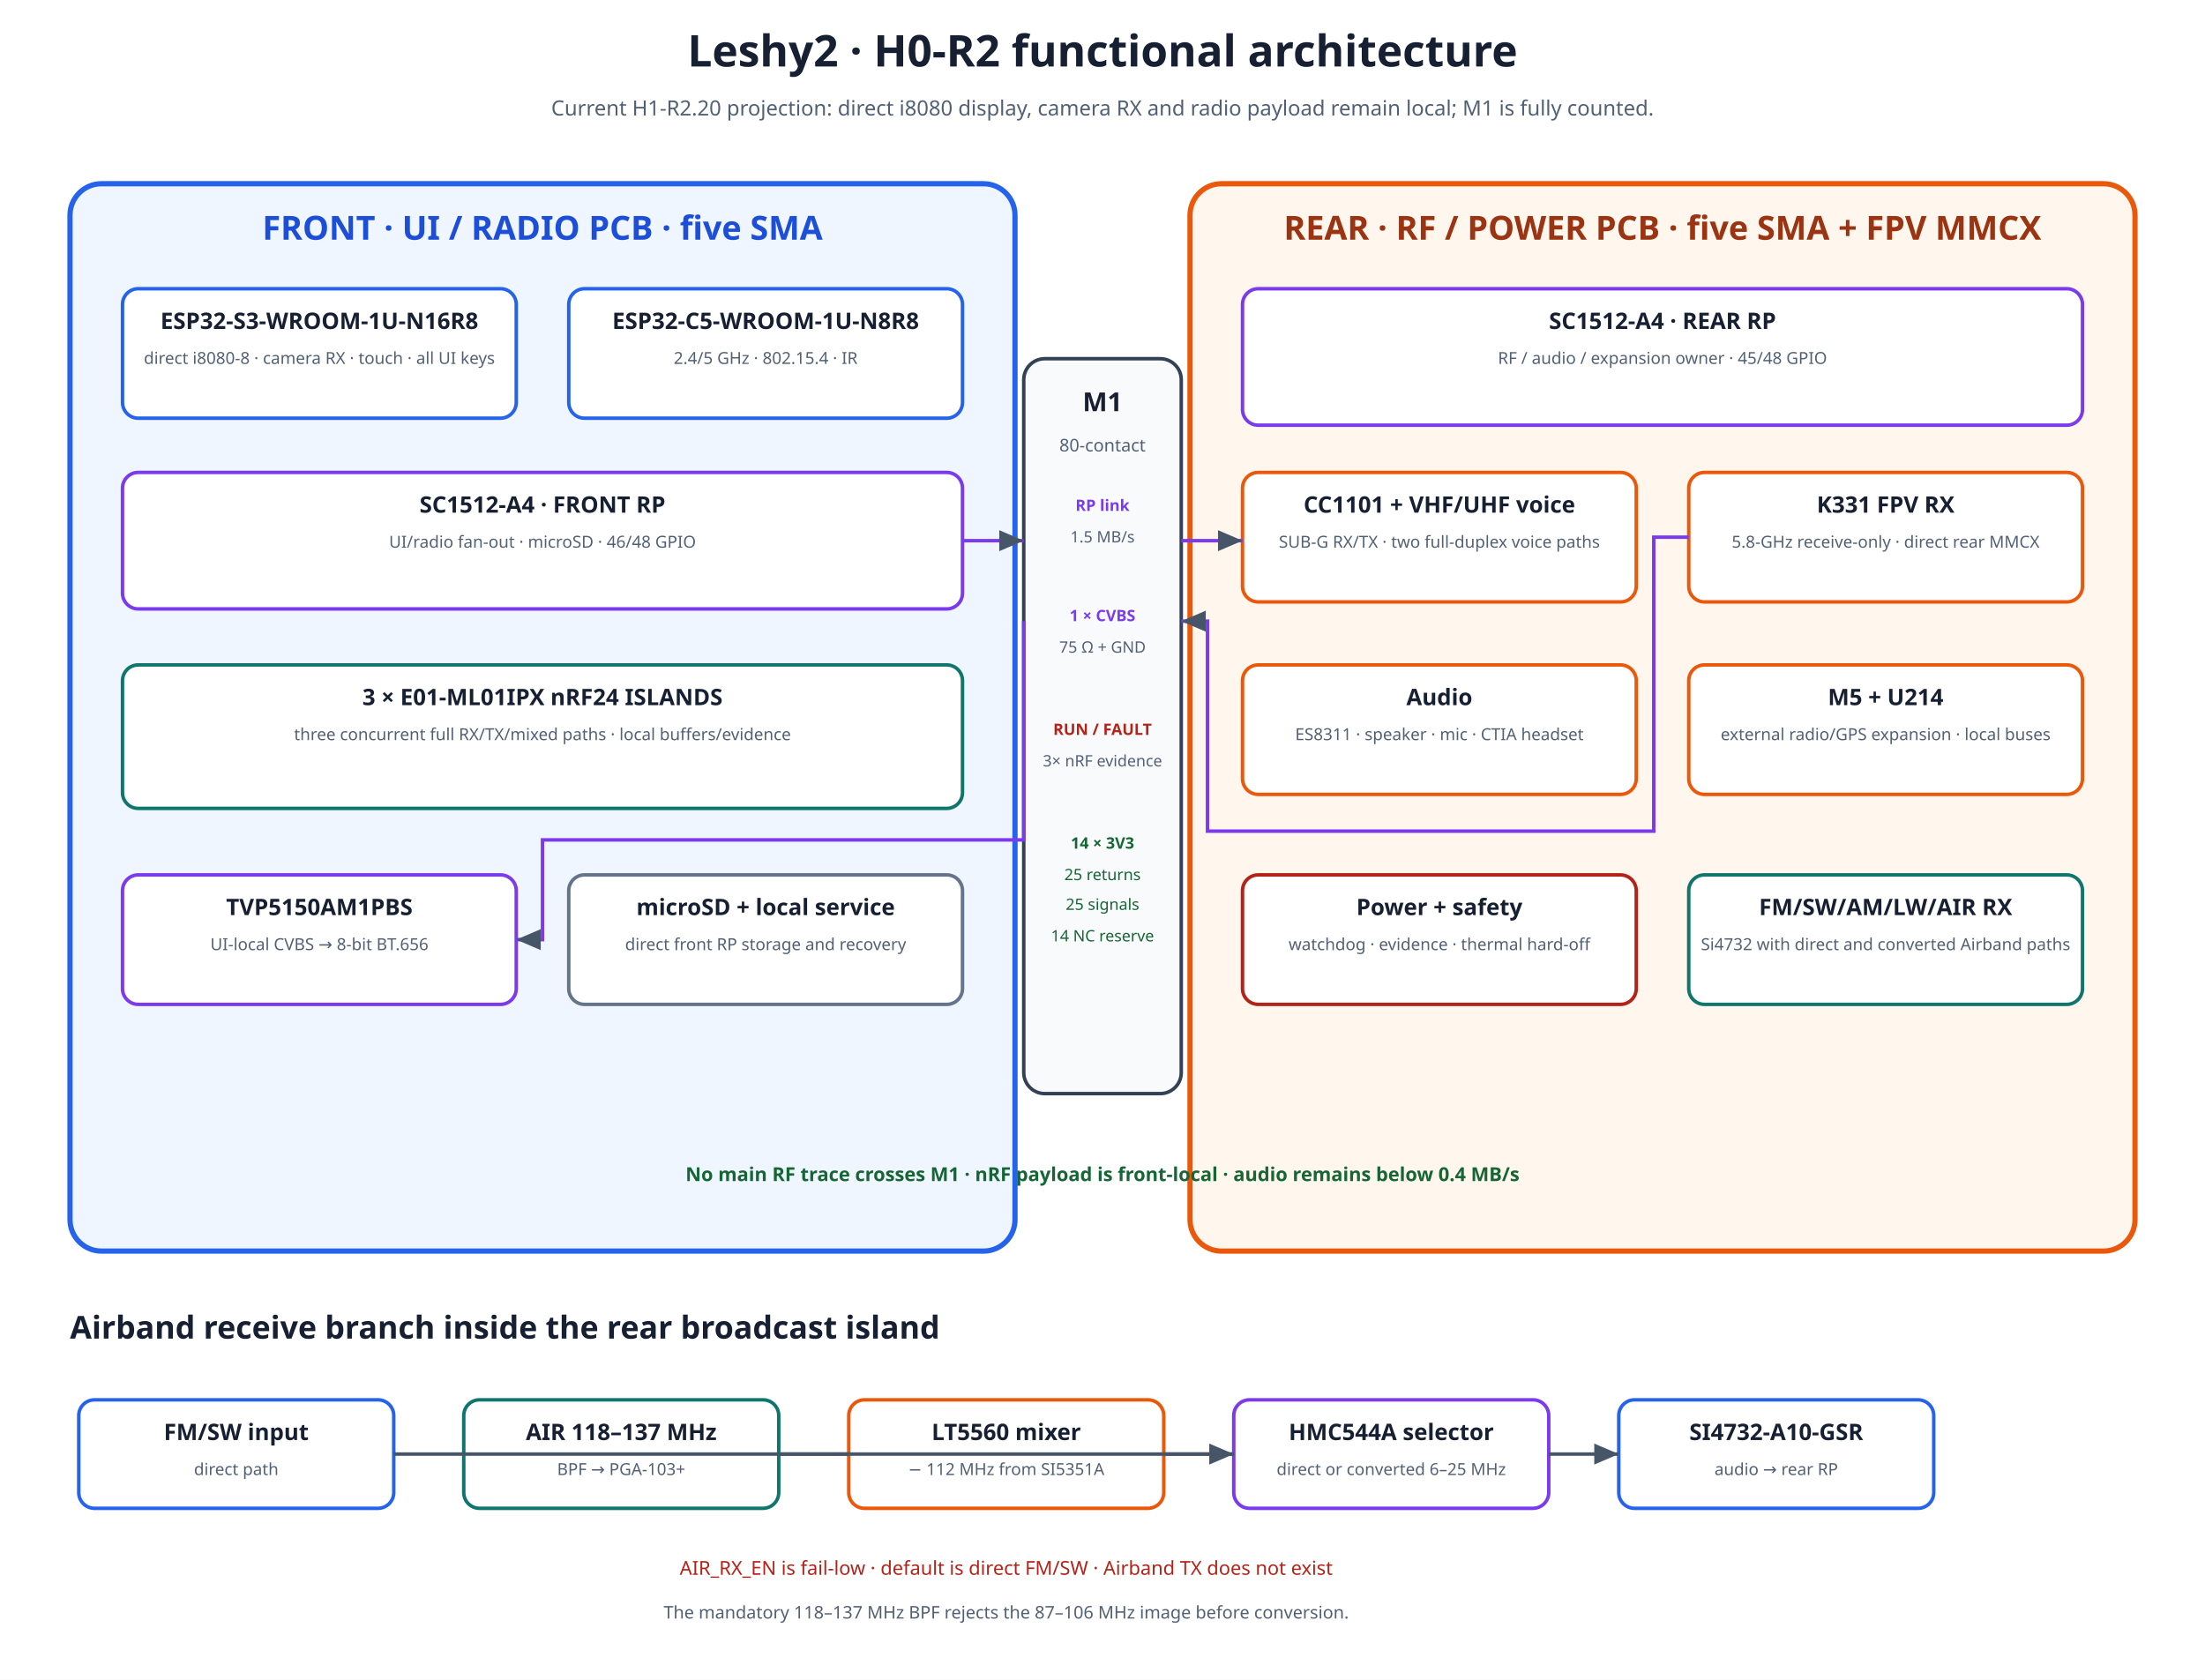
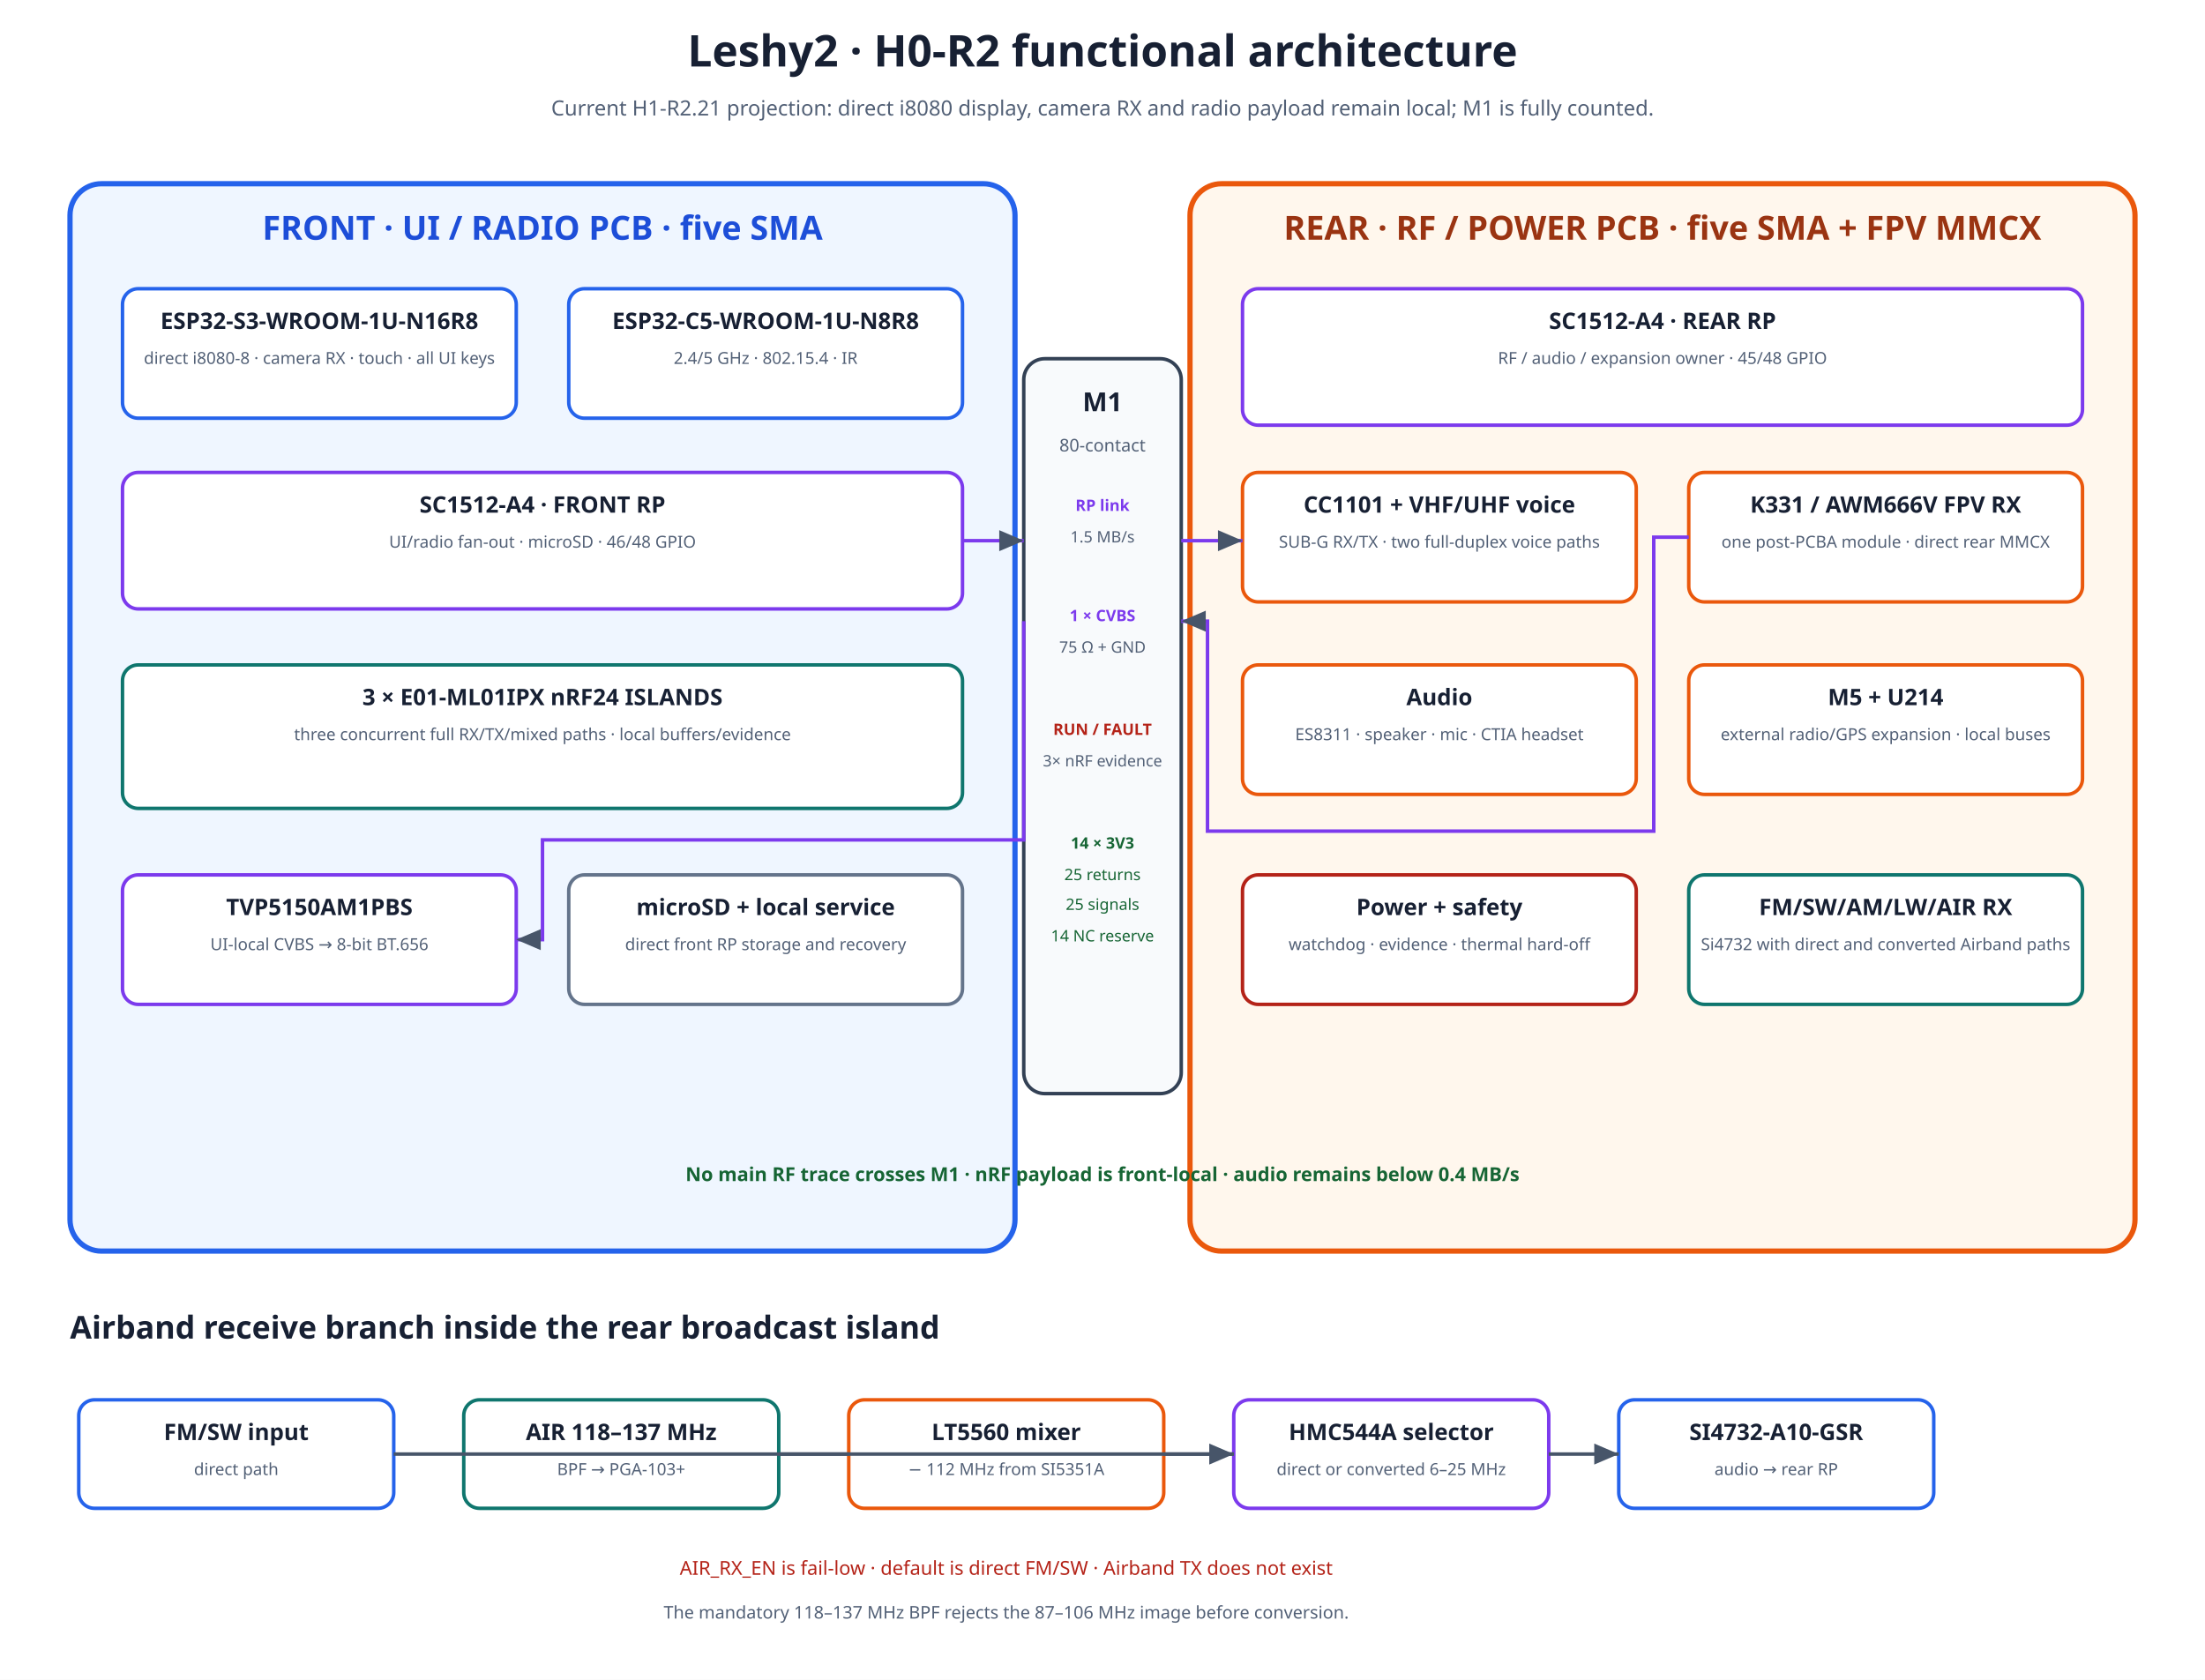
<svg xmlns="http://www.w3.org/2000/svg" width="1260" height="960" viewBox="0 0 1260 960">
  <defs>
    <marker id="a" markerWidth="8" markerHeight="8" refX="7" refY="3" orient="auto">
      <path d="M0 0 L7 3 L0 6z" fill="#475569" />
    </marker>
  </defs>
  <rect width="100%" height="100%" fill="#ffffff" />
  <text x="630" y="38" text-anchor="middle" font-family="sans-serif" font-size="25" font-weight="700" fill="#172033">Leshy2 · H0-R2 functional architecture</text>
-   <text x="630" y="66" text-anchor="middle" font-family="sans-serif" font-size="12" fill="#526076">Current H1-R2.20 projection: direct i8080 display, camera RX and radio payload remain local; M1 is fully counted.</text>
+   <text x="630" y="66" text-anchor="middle" font-family="sans-serif" font-size="12" fill="#526076">Current H1-R2.21 projection: direct i8080 display, camera RX and radio payload remain local; M1 is fully counted.</text>
  <rect x="40" y="105" width="540" height="610" rx="18" fill="#eff6ff" stroke="#2563eb" stroke-width="3" />
  <rect x="680" y="105" width="540" height="610" rx="18" fill="#fff7ed" stroke="#ea580c" stroke-width="3" />
  <text x="310" y="137" text-anchor="middle" font-family="sans-serif" font-size="19" font-weight="700" fill="#1d4ed8">FRONT · UI / RADIO PCB · five SMA</text>
  <text x="950" y="137" text-anchor="middle" font-family="sans-serif" font-size="19" font-weight="700" fill="#9a3412">REAR · RF / POWER PCB · five SMA + FPV MMCX</text>
  <rect x="70" y="165" width="225" height="74" rx="9" fill="#ffffff" stroke="#2563eb" stroke-width="2" />
  <text x="182.5" y="188" text-anchor="middle" font-family="sans-serif" font-size="13" font-weight="700" fill="#172033">ESP32-S3-WROOM-1U-N16R8</text>
  <text x="182.5" y="208" text-anchor="middle" font-family="sans-serif" font-size="9.5" fill="#526076">direct i8080-8 · camera RX · touch · all UI keys</text>
  <rect x="325" y="165" width="225" height="74" rx="9" fill="#ffffff" stroke="#2563eb" stroke-width="2" />
  <text x="437.5" y="188" text-anchor="middle" font-family="sans-serif" font-size="13" font-weight="700" fill="#172033">ESP32-C5-WROOM-1U-N8R8</text>
  <text x="437.5" y="208" text-anchor="middle" font-family="sans-serif" font-size="9.5" fill="#526076">2.4/5 GHz · 802.15.4 · IR</text>
  <rect x="70" y="270" width="480" height="78" rx="9" fill="#ffffff" stroke="#7c3aed" stroke-width="2" />
  <text x="310.0" y="293" text-anchor="middle" font-family="sans-serif" font-size="13" font-weight="700" fill="#172033">SC1512-A4 · FRONT RP</text>
  <text x="310.0" y="313" text-anchor="middle" font-family="sans-serif" font-size="9.5" fill="#526076">UI/radio fan-out · microSD · 46/48 GPIO</text>
  <rect x="70" y="380" width="480" height="82" rx="9" fill="#ffffff" stroke="#0f766e" stroke-width="2" />
  <text x="310.0" y="403" text-anchor="middle" font-family="sans-serif" font-size="13" font-weight="700" fill="#172033">3 × E01-ML01IPX nRF24 ISLANDS</text>
  <text x="310.0" y="423" text-anchor="middle" font-family="sans-serif" font-size="9.5" fill="#526076">three concurrent full RX/TX/mixed paths · local buffers/evidence</text>
  <rect x="70" y="500" width="225" height="74" rx="9" fill="#ffffff" stroke="#7c3aed" stroke-width="2" />
  <text x="182.5" y="523" text-anchor="middle" font-family="sans-serif" font-size="13" font-weight="700" fill="#172033">TVP5150AM1PBS</text>
  <text x="182.5" y="543" text-anchor="middle" font-family="sans-serif" font-size="9.5" fill="#526076">UI-local CVBS → 8-bit BT.656</text>
  <rect x="325" y="500" width="225" height="74" rx="9" fill="#ffffff" stroke="#64748b" stroke-width="2" />
  <text x="437.5" y="523" text-anchor="middle" font-family="sans-serif" font-size="13" font-weight="700" fill="#172033">microSD + local service</text>
  <text x="437.5" y="543" text-anchor="middle" font-family="sans-serif" font-size="9.5" fill="#526076">direct front RP storage and recovery</text>
  <rect x="710" y="165" width="480" height="78" rx="9" fill="#ffffff" stroke="#7c3aed" stroke-width="2" />
  <text x="950.0" y="188" text-anchor="middle" font-family="sans-serif" font-size="13" font-weight="700" fill="#172033">SC1512-A4 · REAR RP</text>
  <text x="950.0" y="208" text-anchor="middle" font-family="sans-serif" font-size="9.5" fill="#526076">RF / audio / expansion owner · 45/48 GPIO</text>
  <rect x="710" y="270" width="225" height="74" rx="9" fill="#ffffff" stroke="#ea580c" stroke-width="2" />
  <text x="822.5" y="293" text-anchor="middle" font-family="sans-serif" font-size="13" font-weight="700" fill="#172033">CC1101 + VHF/UHF voice</text>
  <text x="822.5" y="313" text-anchor="middle" font-family="sans-serif" font-size="9.5" fill="#526076">SUB-G RX/TX · two full-duplex voice paths</text>
  <rect x="965" y="270" width="225" height="74" rx="9" fill="#ffffff" stroke="#ea580c" stroke-width="2" />
-   <text x="1077.5" y="293" text-anchor="middle" font-family="sans-serif" font-size="13" font-weight="700" fill="#172033">K331 FPV RX</text>
-   <text x="1077.5" y="313" text-anchor="middle" font-family="sans-serif" font-size="9.5" fill="#526076">5.8-GHz receive-only · direct rear MMCX</text>
+   <text x="1077.5" y="293" text-anchor="middle" font-family="sans-serif" font-size="13" font-weight="700" fill="#172033">K331 / AWM666V FPV RX</text>
+   <text x="1077.5" y="313" text-anchor="middle" font-family="sans-serif" font-size="9.5" fill="#526076">one post-PCBA module · direct rear MMCX</text>
  <rect x="710" y="380" width="225" height="74" rx="9" fill="#ffffff" stroke="#ea580c" stroke-width="2" />
  <text x="822.5" y="403" text-anchor="middle" font-family="sans-serif" font-size="13" font-weight="700" fill="#172033">Audio</text>
  <text x="822.5" y="423" text-anchor="middle" font-family="sans-serif" font-size="9.5" fill="#526076">ES8311 · speaker · mic · CTIA headset</text>
  <rect x="965" y="380" width="225" height="74" rx="9" fill="#ffffff" stroke="#ea580c" stroke-width="2" />
  <text x="1077.5" y="403" text-anchor="middle" font-family="sans-serif" font-size="13" font-weight="700" fill="#172033">M5 + U214</text>
  <text x="1077.5" y="423" text-anchor="middle" font-family="sans-serif" font-size="9.5" fill="#526076">external radio/GPS expansion · local buses</text>
  <rect x="710" y="500" width="225" height="74" rx="9" fill="#ffffff" stroke="#b42318" stroke-width="2" />
  <text x="822.5" y="523" text-anchor="middle" font-family="sans-serif" font-size="13" font-weight="700" fill="#172033">Power + safety</text>
  <text x="822.5" y="543" text-anchor="middle" font-family="sans-serif" font-size="9.5" fill="#526076">watchdog · evidence · thermal hard-off</text>
  <rect x="965" y="500" width="225" height="74" rx="9" fill="#ffffff" stroke="#0f766e" stroke-width="2" />
  <text x="1077.5" y="523" text-anchor="middle" font-family="sans-serif" font-size="13" font-weight="700" fill="#172033">FM/SW/AM/LW/AIR RX</text>
  <text x="1077.5" y="543" text-anchor="middle" font-family="sans-serif" font-size="9.5" fill="#526076">Si4732 with direct and converted Airband paths</text>
  <rect x="585" y="205" width="90" height="420" rx="12" fill="#f8fafc" stroke="#334155" stroke-width="2" />
  <text x="630" y="235" text-anchor="middle" font-family="sans-serif" font-size="15" font-weight="700" fill="#172033">M1</text>
  <text x="630" y="258" text-anchor="middle" font-family="sans-serif" font-size="10" fill="#526076">80-contact</text>
  <text x="630" y="292" text-anchor="middle" font-family="sans-serif" font-size="9" font-weight="700" fill="#7c3aed">RP link</text>
  <text x="630" y="310" text-anchor="middle" font-family="sans-serif" font-size="9" fill="#526076">1.5 MB/s</text>
  <text x="630" y="355" text-anchor="middle" font-family="sans-serif" font-size="9" font-weight="700" fill="#7c3aed">1 × CVBS</text>
  <text x="630" y="373" text-anchor="middle" font-family="sans-serif" font-size="9" fill="#526076">75 Ω + GND</text>
  <text x="630" y="420" text-anchor="middle" font-family="sans-serif" font-size="9" font-weight="700" fill="#b42318">RUN / FAULT</text>
  <text x="630" y="438" text-anchor="middle" font-family="sans-serif" font-size="9" fill="#526076">3× nRF evidence</text>
  <text x="630" y="485" text-anchor="middle" font-family="sans-serif" font-size="9" font-weight="700" fill="#166534">14 × 3V3</text>
  <text x="630" y="503" text-anchor="middle" font-family="sans-serif" font-size="9" fill="#166534">25 returns</text>
  <text x="630" y="520" text-anchor="middle" font-family="sans-serif" font-size="9" fill="#166534">25 signals</text>
  <text x="630" y="538" text-anchor="middle" font-family="sans-serif" font-size="9" fill="#166534">14 NC reserve</text>
  <line x1="550" y1="309" x2="585" y2="309" stroke="#7c3aed" stroke-width="2" marker-end="url(#a)" />
  <line x1="675" y1="309" x2="710" y2="309" stroke="#7c3aed" stroke-width="2" marker-end="url(#a)" />
  <path d="M965 307 H945 V475 H690 V355 H675" fill="none" stroke="#7c3aed" stroke-width="2" marker-end="url(#a)" />
  <path d="M585 355 V480 H310 V537 H295" fill="none" stroke="#7c3aed" stroke-width="2" marker-end="url(#a)" />
  <text x="630" y="675" text-anchor="middle" font-family="sans-serif" font-size="11" font-weight="700" fill="#166534">No main RF trace crosses M1 · nRF payload is front-local · audio remains below 0.4 MB/s</text>
  <text x="40" y="765" font-family="sans-serif" font-size="18" font-weight="700" fill="#172033">Airband receive branch inside the rear broadcast island</text>
  <rect x="45" y="800" width="180" height="62" rx="9" fill="#ffffff" stroke="#2563eb" stroke-width="2" />
  <text x="135.0" y="823" text-anchor="middle" font-family="sans-serif" font-size="13" font-weight="700" fill="#172033">FM/SW input</text>
  <text x="135.0" y="843" text-anchor="middle" font-family="sans-serif" font-size="9.5" fill="#526076">direct path</text>
  <rect x="265" y="800" width="180" height="62" rx="9" fill="#ffffff" stroke="#0f766e" stroke-width="2" />
  <text x="355.0" y="823" text-anchor="middle" font-family="sans-serif" font-size="13" font-weight="700" fill="#172033">AIR 118–137 MHz</text>
  <text x="355.0" y="843" text-anchor="middle" font-family="sans-serif" font-size="9.5" fill="#526076">BPF → PGA-103+</text>
  <rect x="485" y="800" width="180" height="62" rx="9" fill="#ffffff" stroke="#ea580c" stroke-width="2" />
  <text x="575.0" y="823" text-anchor="middle" font-family="sans-serif" font-size="13" font-weight="700" fill="#172033">LT5560 mixer</text>
  <text x="575.0" y="843" text-anchor="middle" font-family="sans-serif" font-size="9.5" fill="#526076">− 112 MHz from SI5351A</text>
  <rect x="705" y="800" width="180" height="62" rx="9" fill="#ffffff" stroke="#7c3aed" stroke-width="2" />
  <text x="795.0" y="823" text-anchor="middle" font-family="sans-serif" font-size="13" font-weight="700" fill="#172033">HMC544A selector</text>
  <text x="795.0" y="843" text-anchor="middle" font-family="sans-serif" font-size="9.5" fill="#526076">direct or converted 6–25 MHz</text>
  <rect x="925" y="800" width="180" height="62" rx="9" fill="#ffffff" stroke="#2563eb" stroke-width="2" />
  <text x="1015.0" y="823" text-anchor="middle" font-family="sans-serif" font-size="13" font-weight="700" fill="#172033">SI4732-A10-GSR</text>
  <text x="1015.0" y="843" text-anchor="middle" font-family="sans-serif" font-size="9.5" fill="#526076">audio → rear RP</text>
  <path d="M225 831 H705" fill="none" stroke="#475569" stroke-width="2" marker-end="url(#a)" />
  <path d="M445 831 H485 M665 831 H705 M885 831 H925" fill="none" stroke="#475569" stroke-width="2" marker-end="url(#a)" />
  <text x="575" y="900" text-anchor="middle" font-family="sans-serif" font-size="11" fill="#b42318">AIR_RX_EN is fail-low · default is direct FM/SW · Airband TX does not exist</text>
  <text x="575" y="925" text-anchor="middle" font-family="sans-serif" font-size="10" fill="#526076">The mandatory 118–137 MHz BPF rejects the 87–106 MHz image before conversion.</text>
</svg>
